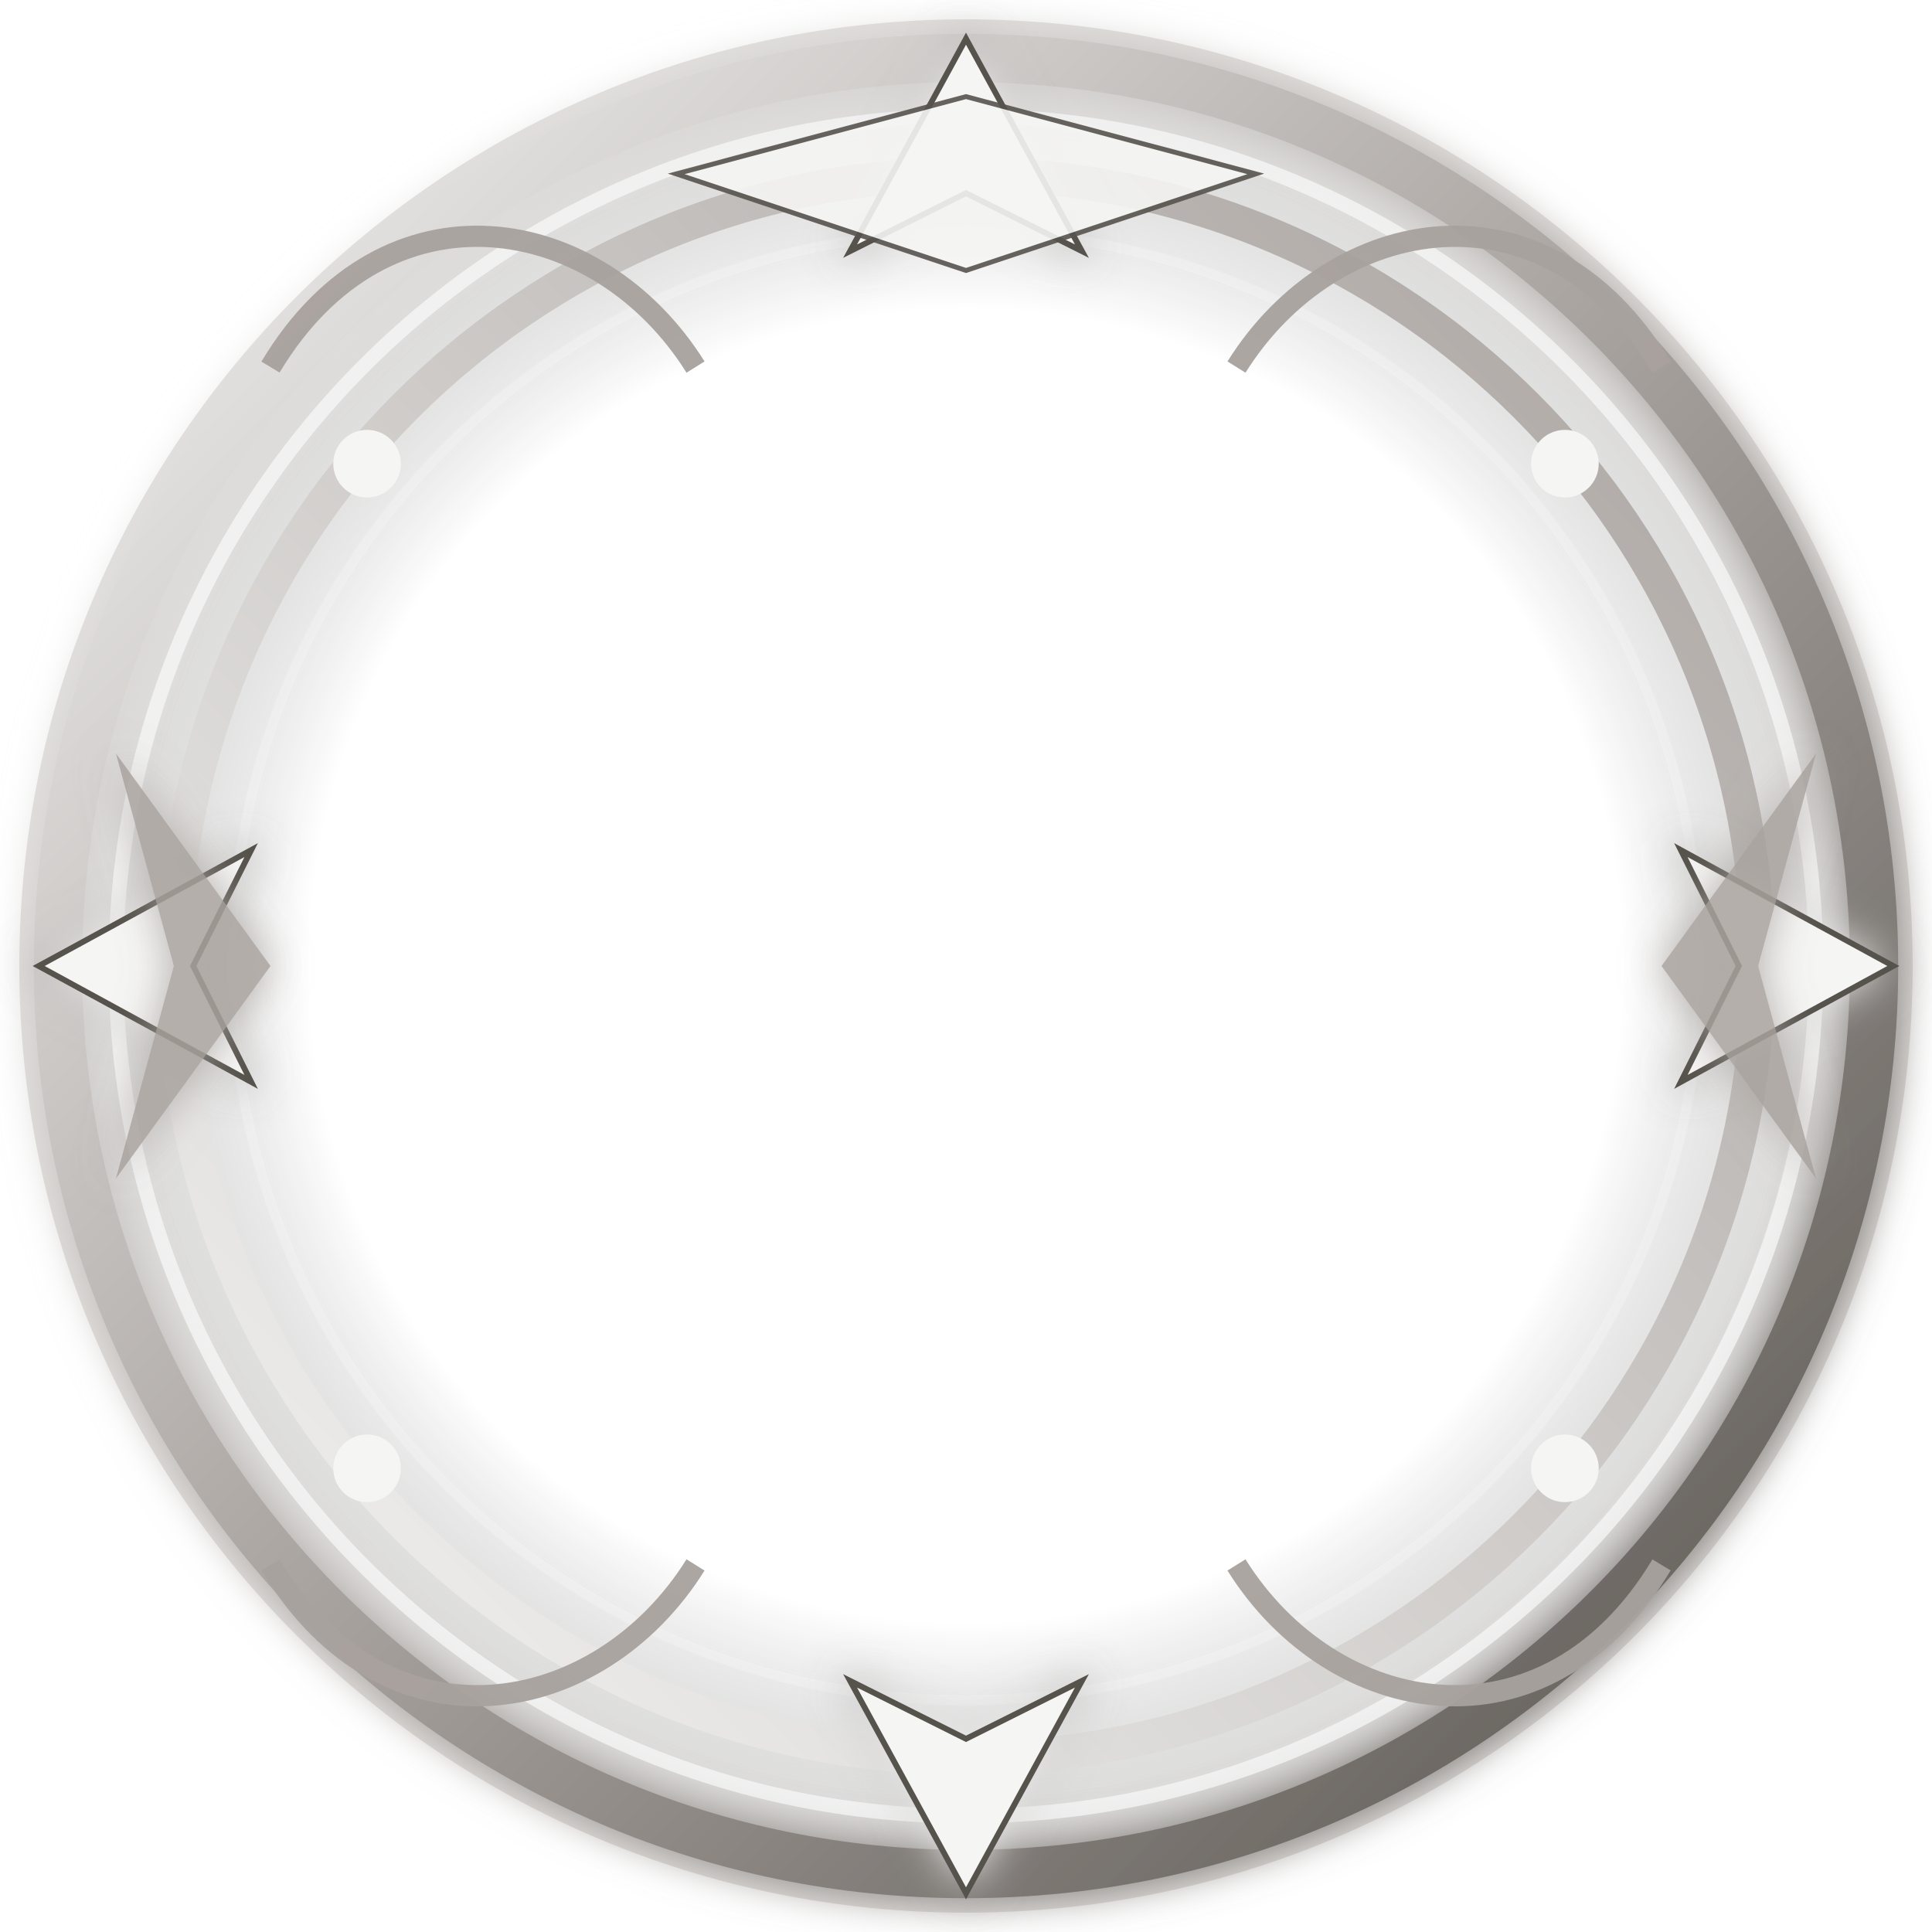
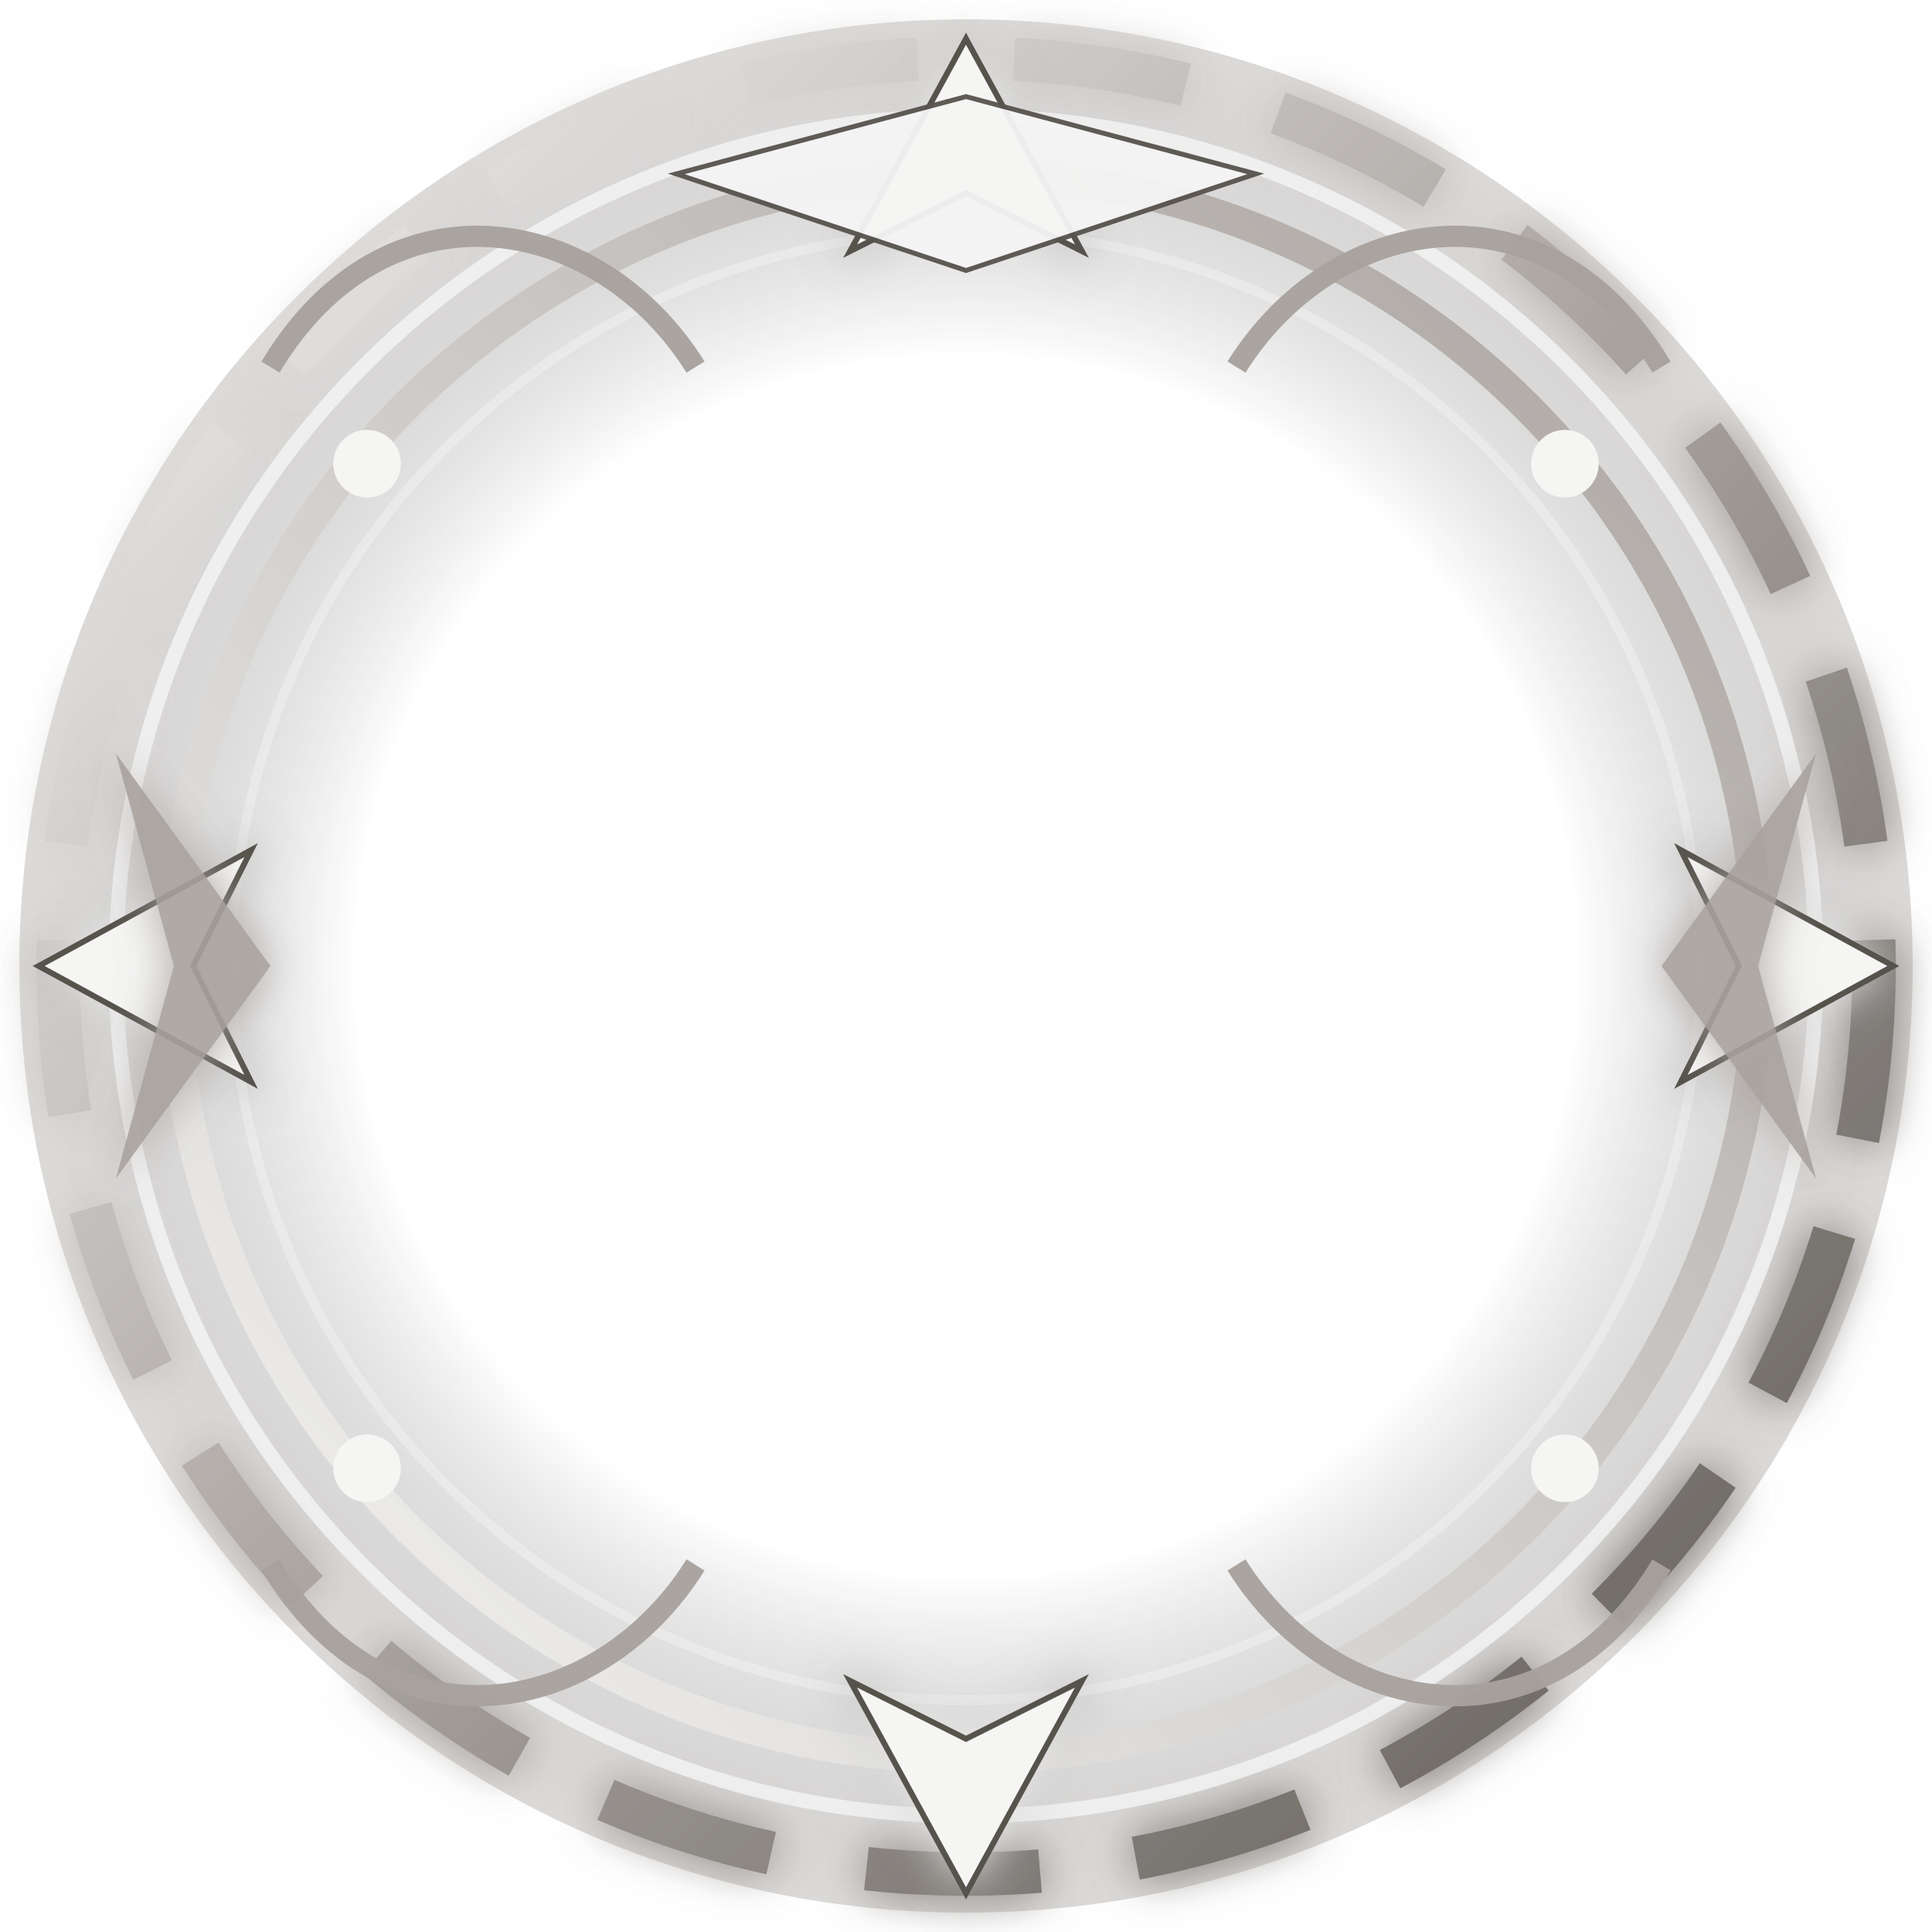
<svg xmlns="http://www.w3.org/2000/svg" viewBox="0 0 200 200" fill="none">
  <defs>
    <linearGradient id="a-knight" x1="0" y1="0" x2="1" y2="1">
-       <stop offset="0%" stop-color="#F5F5F4" />
+       <stop offset="0%" stop-color="#F5F5F4">
+         <animate attributeName="stop-color" values="#F5F5F4;#A8A29E;#F5F5F4" dur="3s" repeatCount="indefinite" />
+       </stop>
      <stop offset="50%" stop-color="#A8A29E" />
-       <stop offset="100%" stop-color="#57534E" />
+       <stop offset="100%" stop-color="#57534E">
+         <animate attributeName="stop-color" values="#57534E;#F5F5F4;#57534E" dur="3s" repeatCount="indefinite" />
+       </stop>
    </linearGradient>
    <linearGradient id="b-knight" x1="1" y1="0" x2="0" y2="1">
      <stop offset="0%" stop-color="#A8A29E" />
      <stop offset="100%" stop-color="#F5F5F4" />
    </linearGradient>
    <radialGradient id="r-knight" cx="50%" cy="50%" r="50%">
-       <stop offset="70%" stop-color="transparent" />
-       <stop offset="100%" stop-color="#A8A29E" stop-opacity="0.35" />
+       <stop offset="65%" stop-color="transparent" />
+       <stop offset="100%" stop-color="#A8A29E" stop-opacity="0.4">
+         <animate attributeName="stop-opacity" values="0.25;0.55;0.25" dur="2.2s" repeatCount="indefinite" />
+       </stop>
    </radialGradient>
-     <filter id="gl-knight" x="-25%" y="-25%" width="150%" height="150%">
-       <feGaussianBlur stdDeviation="2.2" result="b" />
+     <filter id="gl-knight" x="-30%" y="-30%" width="160%" height="160%">
+       <feGaussianBlur stdDeviation="2.4" result="b" />
      <feMerge>
        <feMergeNode in="b" />
        <feMergeNode in="SourceGraphic" />
      </feMerge>
    </filter>
  </defs>
  <circle cx="100" cy="100" r="98" fill="url(#r-knight)" />
-   <circle cx="100" cy="100" r="94" stroke="url(#a-knight)" stroke-width="5" filter="url(#gl-knight)" />
+   <g>
+     <animateTransform attributeName="transform" type="rotate" from="0 100 100" to="360 100 100" dur="12s" repeatCount="indefinite" />
+     <circle cx="100" cy="100" r="94" stroke="url(#a-knight)" stroke-width="4.5" stroke-dasharray="18 10" fill="none" filter="url(#gl-knight)" opacity="0.95" />
+   </g>
  <circle cx="100" cy="100" r="88" stroke="#FAFAF9" stroke-width="1.5" opacity="0.7" />
-   <circle cx="100" cy="100" r="82" stroke="url(#b-knight)" stroke-width="3.5" />
-   <circle cx="100" cy="100" r="76" stroke="#F5F5F4" stroke-width="1" opacity="0.45" />
-   <g filter="url(#gl-knight)" fill="#F5F5F4" stroke="#57534E" stroke-width="0.6">
-     <path d="M100 4 L112 26 L100 20 L88 26 Z" />
-     <path d="M100 196 L112 174 L100 180 L88 174 Z" />
-     <path d="M4 100 L26 112 L20 100 L26 88 Z" />
-     <path d="M196 100 L174 112 L180 100 L174 88 Z" />
+   <circle cx="100" cy="100" r="82" stroke="url(#b-knight)" stroke-width="3.2" fill="none" />
+   <circle cx="100" cy="100" r="76" stroke="#F5F5F4" stroke-width="1" opacity="0.4" />
+   <g filter="url(#gl-knight)">
+     <animateTransform attributeName="transform" type="rotate" from="360 100 100" to="0 100 100" dur="18s" repeatCount="indefinite" />
+     <g fill="#F5F5F4" stroke="#57534E" stroke-width="0.6">
+       <path d="M100 4 L112 26 L100 20 L88 26 Z" />
+       <path d="M100 196 L112 174 L100 180 L88 174 Z" />
+       <path d="M4 100 L26 112 L20 100 L26 88 Z" />
+       <path d="M196 100 L174 112 L180 100 L174 88 Z" />
+     </g>
  </g>
  <g stroke="#A8A29E" stroke-width="2.2" fill="none" opacity="0.95">
    <path d="M28 38 C40 18 62 22 72 38" />
    <path d="M172 38 C160 18 138 22 128 38" />
    <path d="M28 162 C40 182 62 178 72 162" />
    <path d="M172 162 C160 182 138 178 128 162" />
  </g>
  <g fill="#F5F5F4">
-     <circle cx="38" cy="48" r="3.5" />
-     <circle cx="162" cy="48" r="3.5" />
-     <circle cx="38" cy="152" r="3.5" />
-     <circle cx="162" cy="152" r="3.5" />
+     <circle cx="38" cy="48" r="3.5">
+       <animate attributeName="r" values="3;4.2;3" dur="1.8s" repeatCount="indefinite" />
+     </circle>
+     <circle cx="162" cy="48" r="3.5">
+       <animate attributeName="r" values="3;4.2;3" dur="1.8s" begin="0.4s" repeatCount="indefinite" />
+     </circle>
+     <circle cx="38" cy="152" r="3.5">
+       <animate attributeName="r" values="3;4.2;3" dur="1.8s" begin="0.8s" repeatCount="indefinite" />
+     </circle>
+     <circle cx="162" cy="152" r="3.5">
+       <animate attributeName="r" values="3;4.2;3" dur="1.8s" begin="1.2s" repeatCount="indefinite" />
+     </circle>
  </g>
-   <g fill="#A8A29E" opacity="0.85" filter="url(#gl-knight)">
+   <g fill="#A8A29E" opacity="0.9" filter="url(#gl-knight)">
    <path d="M12 78 L28 100 L12 122 L18 100 Z" />
    <path d="M188 78 L172 100 L188 122 L182 100 Z" />
  </g>
-   <path d="M70 18 L100 10 L130 18 L100 28 Z" fill="#F5F5F4" stroke="#57534E" stroke-width="0.5" opacity="0.9" />
+   <path d="M70 18 L100 10 L130 18 L100 28 Z" fill="#F5F5F4" stroke="#57534E" stroke-width="0.5" opacity="0.95">
+     <animate attributeName="opacity" values="0.7;1;0.7" dur="2s" repeatCount="indefinite" />
+   </path>
</svg>
